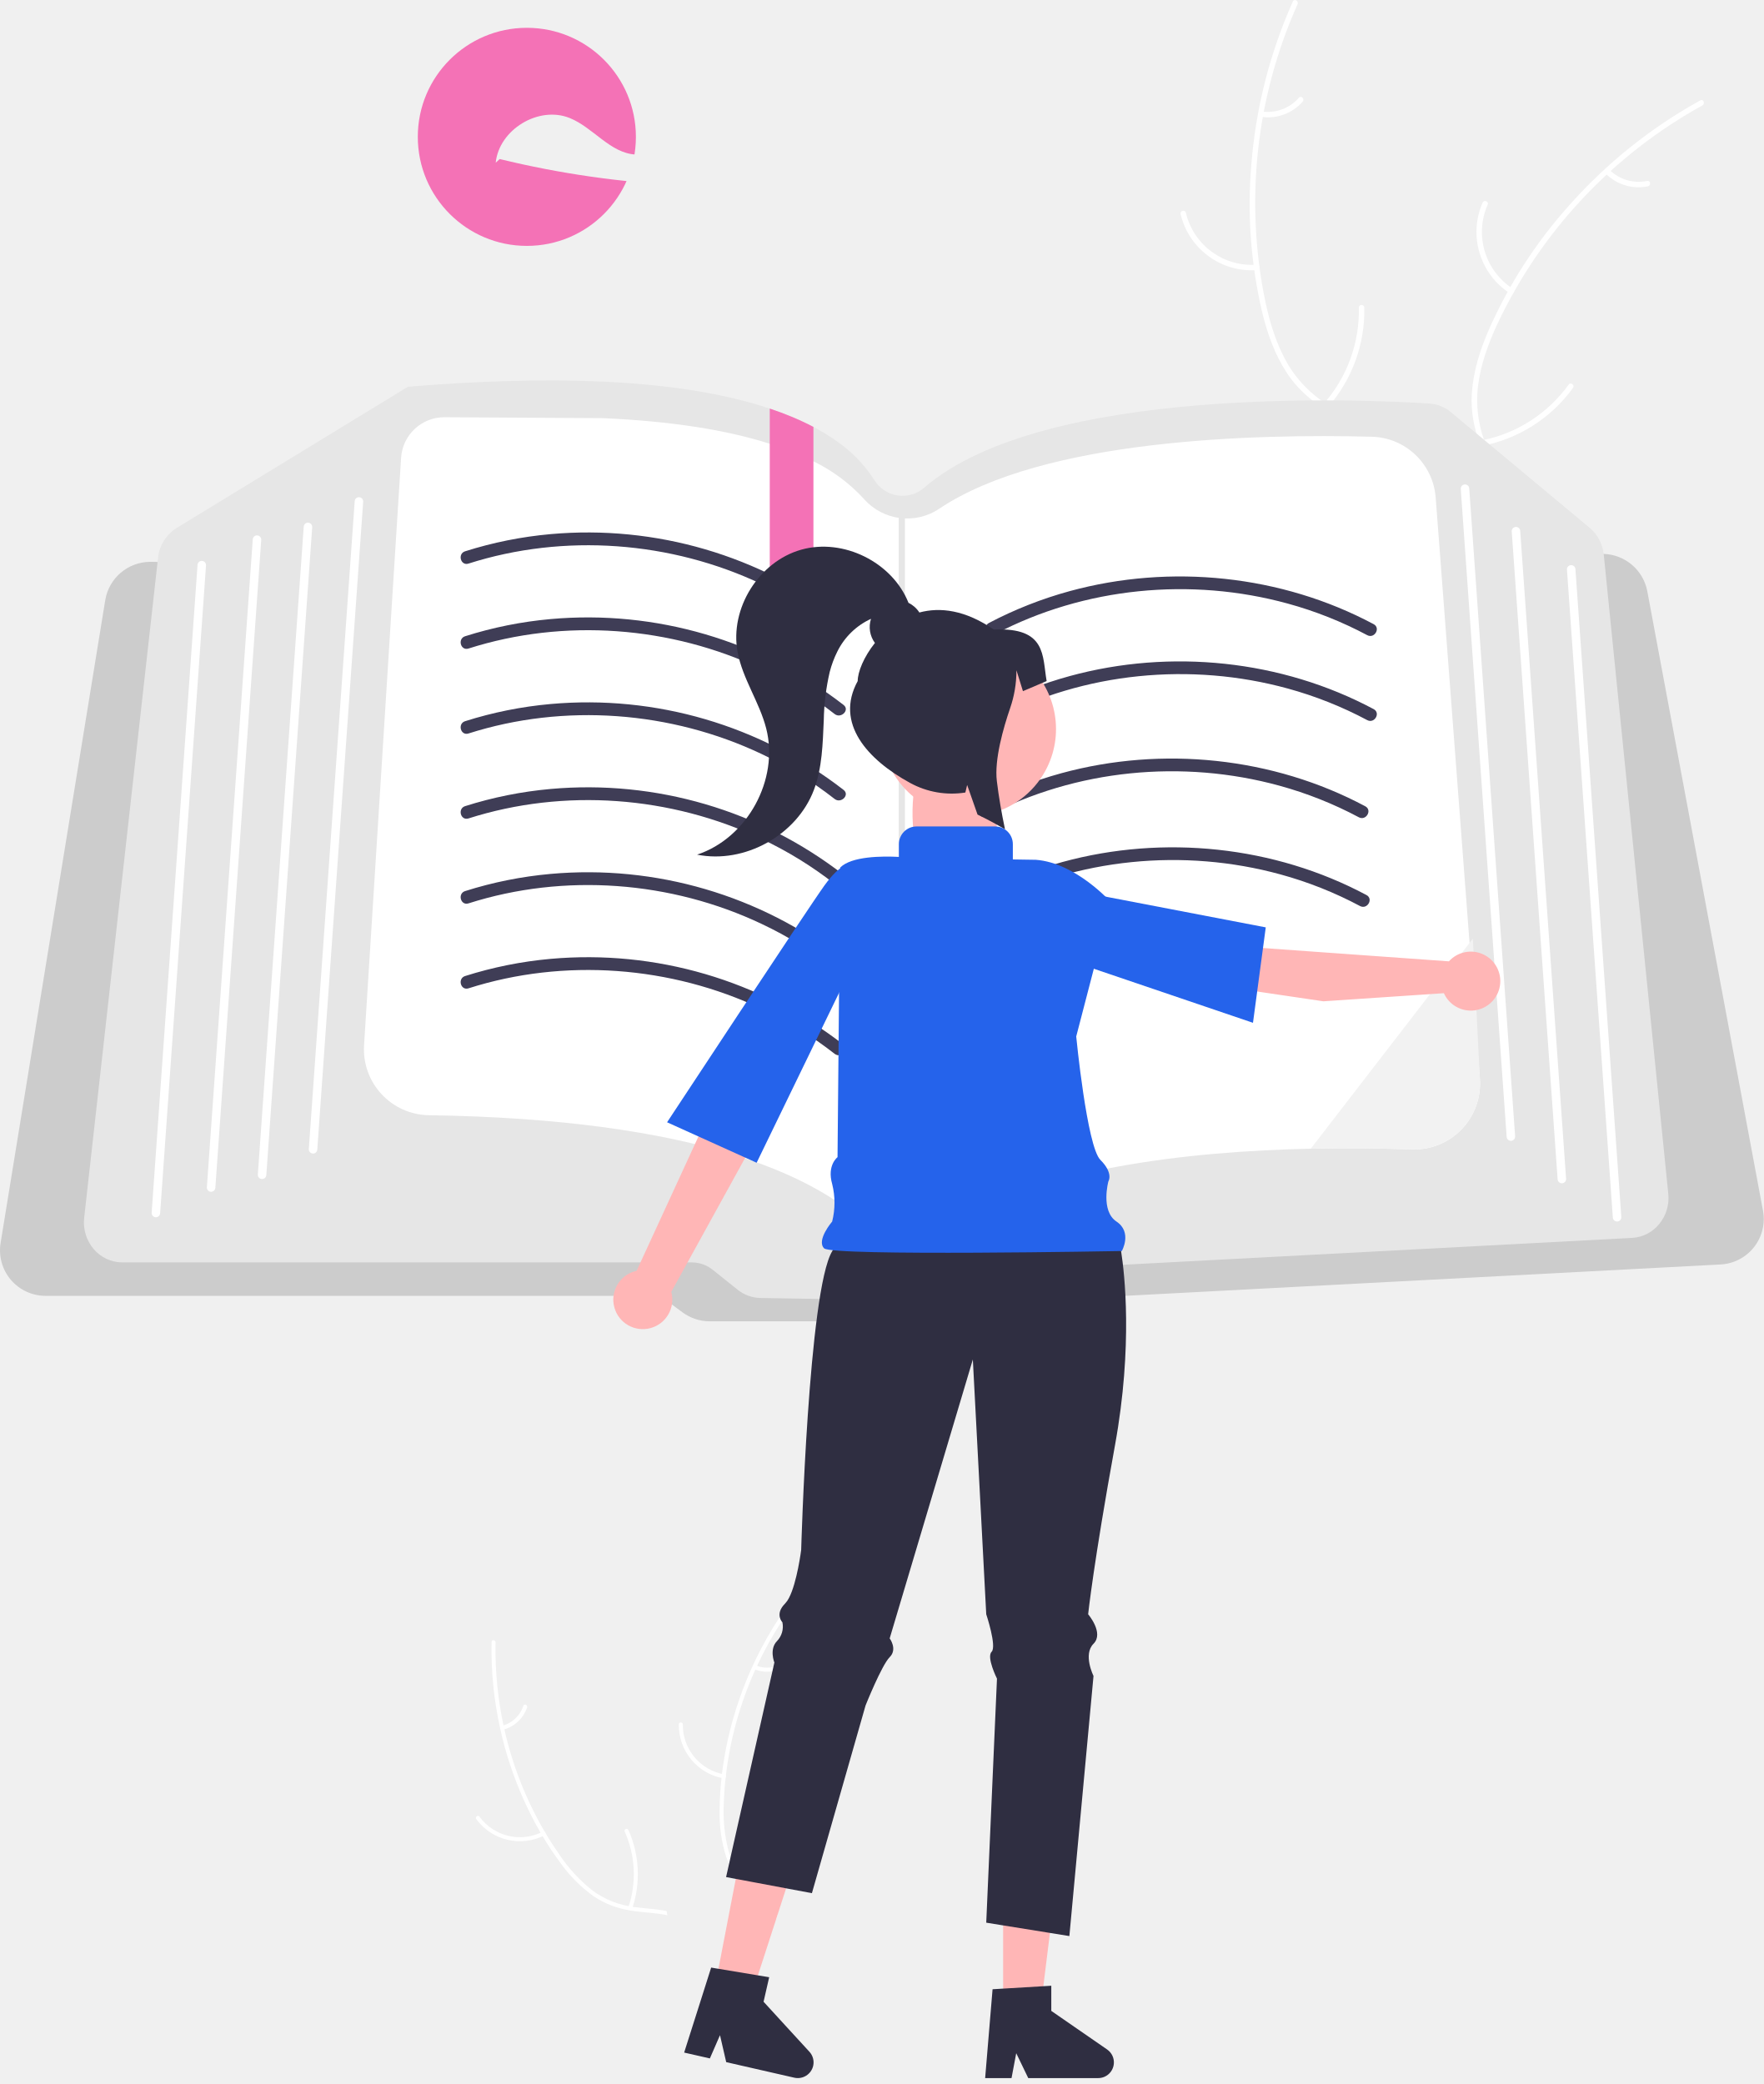
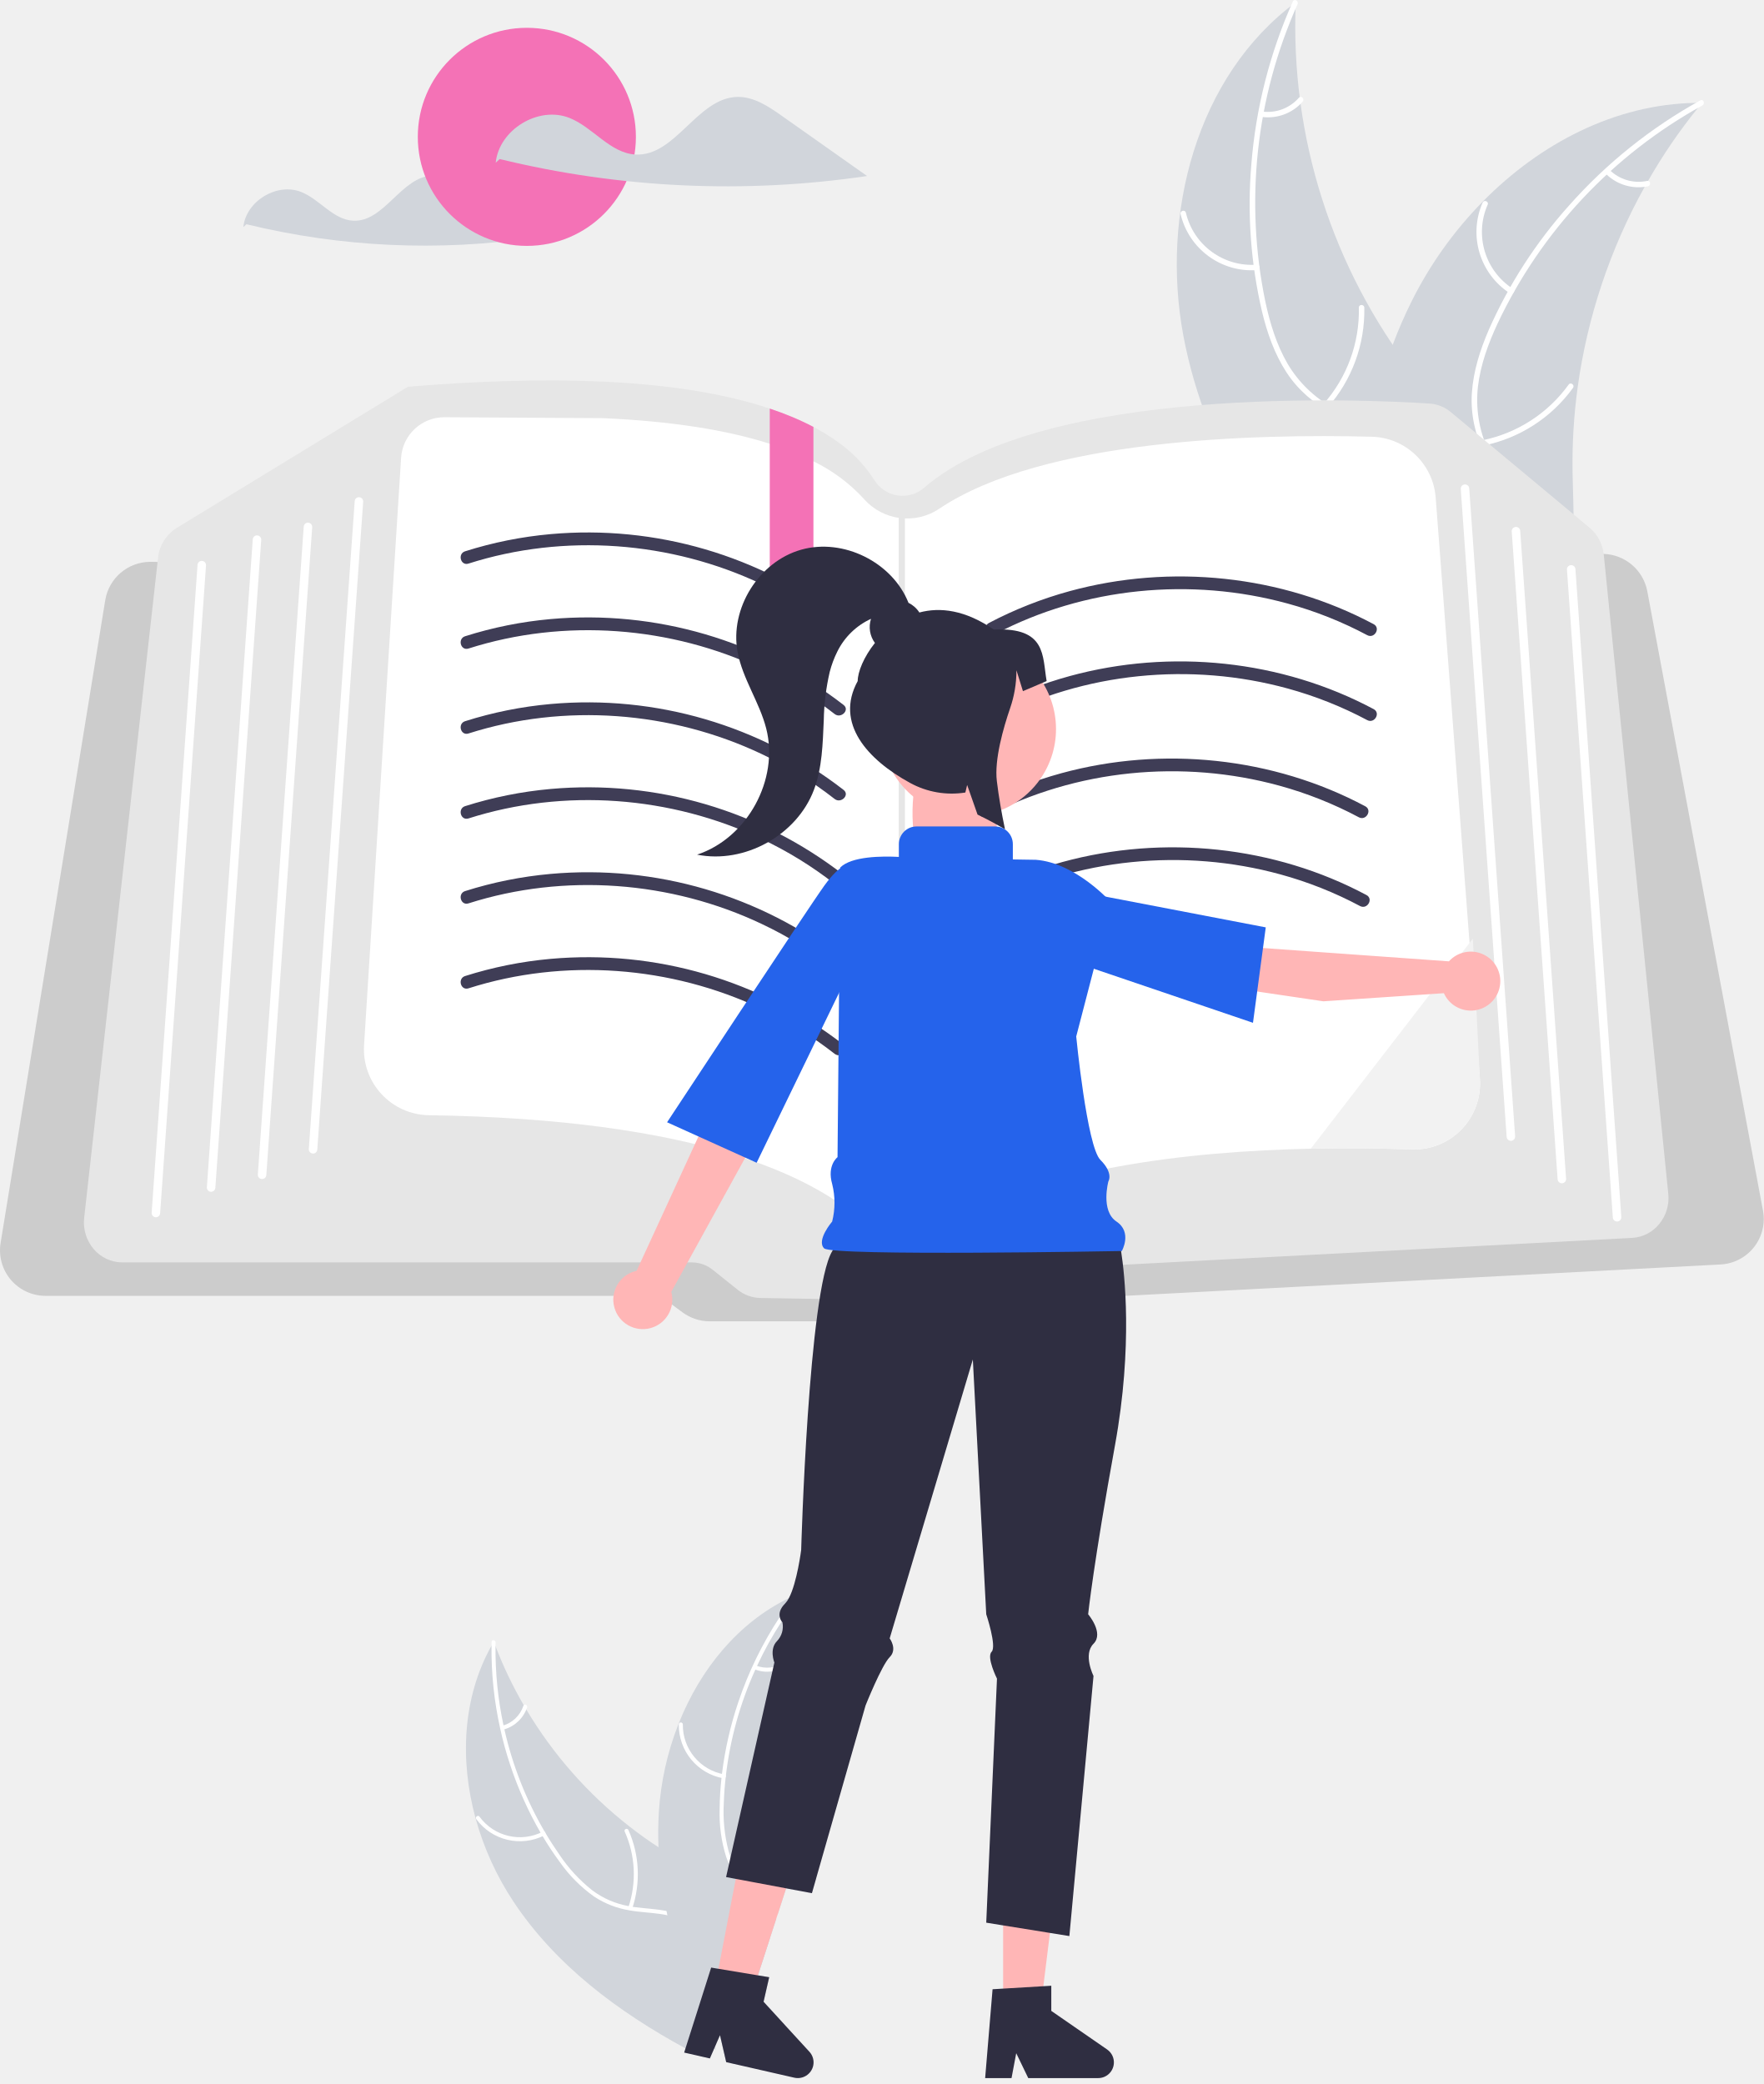
<svg xmlns="http://www.w3.org/2000/svg" width="588.141" height="694.97" data-name="Layer 1">
  <g>
-     <path id="svg_1" fill="#f0f0f0" d="m256.491,659.36l-1.87,8.18l0.45,0.49c-0.1,0.25 -0.2,0.5 -0.32,0.75a57.644,57.644 0 0 1 -3.4,6.52c-1.68,2.79 -3.56,5.48 -5.51,8.12c-1.07,1.46 -2.17,2.91 -3.27,4.35a1.207,1.207 0 0 1 -0.1,0.14a0.879,0.879 0 0 1 0.05,-0.15l-0.36,-0.08l-2.07,-8.98l-0.63,1.42l0,0.01l-1.02,2.35c0.08,0.43 0.16,0.85 0.26,1.27c-0.01,-0.01 -0.01,-0.03 -0.02,-0.04c-0.01,-0.01 -0.01,-0.01 -0.01,-0.02c-0.13,-0.28 -0.27,-0.55 -0.4,-0.83l-1.56,3.58l-3.16,-0.72c-1.66,-0.86 -3.32,-1.73 -4.97,-2.63c-22.54,-12.23 -43.41,-27.84 -57.46,-49.09a96.904,96.904 0 0 1 -12.51,-27.53c-5.33,-19.42 -4.41,-40.32 5.29,-57.67a0.01,0.01 0 0 1 0.01,-0.01q0.36,-0.66 0.75,-1.32c0.19,0.5 0.37,1 0.57,1.5l0,0.01a136.268,136.268 0 0 0 9.41,19.65c0.28,0.49 0.56,0.98 0.86,1.46a140.976,140.976 0 0 0 34.32,38.94a1.059,1.059 0 0 0 0.12,0.1a1.437,1.437 0 0 0 0.15,0.11q4.59,3.6 9.49,6.77l0,0.01c2.55,1.66 5.17,3.23 7.83,4.72c5.67,3.16 11.84,6.2 17.14,9.99c5.15,3.67 9.49,8.04 11.8,13.89c0.18,0.47 0.35,0.94 0.5,1.41l-4.12,12.71l3.76,0.62z" />
+     <path id="svg_1" fill="#d1d5db" d="m256.491,659.36l-1.87,8.18l0.45,0.49c-0.1,0.25 -0.2,0.5 -0.32,0.75a57.644,57.644 0 0 1 -3.4,6.52c-1.68,2.79 -3.56,5.48 -5.51,8.12c-1.07,1.46 -2.17,2.91 -3.27,4.35a1.207,1.207 0 0 1 -0.1,0.14a0.879,0.879 0 0 1 0.05,-0.15l-0.36,-0.08l-2.07,-8.98l-0.63,1.42l0,0.01l-1.02,2.35c0.08,0.43 0.16,0.85 0.26,1.27c-0.01,-0.01 -0.01,-0.03 -0.02,-0.04c-0.01,-0.01 -0.01,-0.01 -0.01,-0.02c-0.13,-0.28 -0.27,-0.55 -0.4,-0.83l-1.56,3.58l-3.16,-0.72c-1.66,-0.86 -3.32,-1.73 -4.97,-2.63c-22.54,-12.23 -43.41,-27.84 -57.46,-49.09a96.904,96.904 0 0 1 -12.51,-27.53c-5.33,-19.42 -4.41,-40.32 5.29,-57.67a0.01,0.01 0 0 1 0.01,-0.01q0.36,-0.66 0.75,-1.32c0.19,0.5 0.37,1 0.57,1.5l0,0.01a136.268,136.268 0 0 0 9.41,19.65c0.28,0.49 0.56,0.98 0.86,1.46a140.976,140.976 0 0 0 34.32,38.94a1.059,1.059 0 0 0 0.12,0.1a1.437,1.437 0 0 0 0.15,0.11q4.59,3.6 9.49,6.77l0,0.01c2.55,1.66 5.17,3.23 7.83,4.72c5.67,3.16 11.84,6.2 17.14,9.99c5.15,3.67 9.49,8.04 11.8,13.89c0.18,0.47 0.35,0.94 0.5,1.41l-4.12,12.71l3.76,0.62z" />
    <path id="svg_2" fill="#fff" d="m239.461,680.12l0,0.01l-1.02,2.35c-1.54,-8.56 0.29,-17.61 -0.98,-26.28c-0.14,-0.97 -0.32,-1.94 -0.55,-2.9c-1.3,-5.48 -4.27,-10.61 -9.55,-13.06a21.848,21.848 0 0 0 -4.82,-1.55c-3.28,-0.7 -6.7,-0.85 -10.01,-1.24c-0.83,-0.1 -1.65,-0.21 -2.45,-0.36a30.089,30.089 0 0 1 -11.98,-4.63a47.72,47.72 0 0 1 -11.4,-11.46a102.333,102.333 0 0 1 -5.75,-8.66c-0.24,-0.38 -0.46,-0.77 -0.69,-1.16a121.345,121.345 0 0 1 -10.13,-22.6a118.532,118.532 0 0 1 -3.36,-12.24a121.368,121.368 0 0 1 -2.87,-27.54a0.01,0.01 0 0 1 0.01,-0.01c-0.01,-0.42 0,-0.84 0.01,-1.26c0.02,-0.86 1.35,-0.67 1.33,0.19c-0.01,0.42 -0.02,0.83 -0.02,1.25l0,0.01a120.888,120.888 0 0 0 2.67,26.4c0.1,0.44 0.2,0.88 0.29,1.32a119.712,119.712 0 0 0 13.47,34.19c0.07,0.12 0.14,0.24 0.22,0.36c1.45,2.47 3.01,4.87 4.65,7.22a51.898,51.898 0 0 0 10.98,11.92a28.666,28.666 0 0 0 12.16,5.27c0.44,0.08 0.88,0.16 1.33,0.23c0.35,0.06 0.71,0.11 1.07,0.15c3.37,0.42 6.83,0.58 10.18,1.22a26.991,26.991 0 0 1 4.47,1.25a18.152,18.152 0 0 1 10.32,10.68a31.583,31.583 0 0 1 1.82,7.25c0.11,0.81 0.19,1.62 0.26,2.44l0,0.01c0.1,1.32 0.15,2.65 0.17,3.98c0.02,1.66 -0.01,3.32 -0.05,4.97a85.303,85.303 0 0 0 0.22,12.28z" />
    <path id="svg_3" fill="#fff" d="m181.52,612.06a18.018,18.018 0 0 1 -22.694,-5.416c-0.509,-0.699 0.554,-1.523 1.064,-0.822a16.684,16.684 0 0 0 21.121,4.995c0.769,-0.395 1.275,0.85 0.51,1.244l0,0z" />
    <path id="svg_4" fill="#fff" d="m209.54,636.06a34.728,34.728 0 0 0 -1.23,-25.279c-0.355,-0.79 0.889,-1.299 1.244,-0.51a36.123,36.123 0 0 1 1.226,26.308c-0.279,0.821 -1.517,0.297 -1.24,-0.519l0,0z" />
    <path id="svg_5" fill="#fff" d="m167.512,575.504a10.199,10.199 0 0 0 7.022,-6.659c0.268,-0.824 1.506,-0.3 1.24,0.519a11.429,11.429 0 0 1 -7.752,7.384a0.695,0.695 0 0 1 -0.877,-0.367a0.675,0.675 0 0 1 0.367,-0.877l-0,0z" />
-     <path id="svg_6" fill="#f0f0f0" d="m242.411,687.99c0.02,-0.03 0.04,-0.05 0.06,-0.08c-0.04,0.12 -0.08,0.24 -0.11,0.37l0.05,-0.29z" />
-     <path id="svg_7" fill="#f0f0f0" d="m272.141,626.43l-1.4,4.9l-8.6,-1.61l-2.85,8.79l-0.49,1.51l-1.95,6.01l-4.12,12.71l3.76,0.62l-1.87,8.18l0.45,0.49l0.14,0.15l0.93,1.02l5.66,6.18l-15.48,13.25l-2.48,-0.57l-1.27,-0.29a1.207,1.207 0 0 1 -0.1,0.14a0.879,0.879 0 0 1 0.05,-0.15l-0.36,-0.08l-2.07,-8.98l-0.63,1.42l0,0.01l-1.02,2.35c0.08,0.43 0.16,0.85 0.26,1.27c-0.01,-0.01 -0.01,-0.03 -0.02,-0.04c-0.01,-0.01 -0.01,-0.01 -0.01,-0.02c-0.13,-0.28 -0.27,-0.55 -0.4,-0.83c-1.98,-4.13 -3.87,-8.32 -5.62,-12.56a184.486,184.486 0 0 1 -10.11,-31.61c-0.1,-0.47 -0.21,-0.94 -0.29,-1.42l0,-0.01a131.234,131.234 0 0 1 -2.67,-21.24l0,-0.01a114.851,114.851 0 0 1 0.12,-11.73a96.392,96.392 0 0 1 6.57,-29.43c0.02,-0.05 0.04,-0.09 0.06,-0.14c7.13,-17.94 19.68,-33.5 36.74,-41.79c0.71,-0.36 1.44,-0.7 2.17,-1.02l0.02,0l0.01,-0.01c0.46,-0.2 0.91,-0.39 1.37,-0.59c-0.15,0.52 -0.31,1.04 -0.45,1.57a133.75,133.75 0 0 0 -4.32,21.35l0,0.01c-0.08,0.55 -0.15,1.12 -0.21,1.68l0,0.01a141.584,141.584 0 0 0 4.02,51.96c0.01,0.05 0.03,0.09 0.04,0.14a135.988,135.988 0 0 0 6.42,18.41z" />
+     <path id="svg_6" fill="#d1d5db" d="m242.411,687.99c0.02,-0.03 0.04,-0.05 0.06,-0.08c-0.04,0.12 -0.08,0.24 -0.11,0.37l0.05,-0.29z" />
+     <path id="svg_7" fill="#d1d5db" d="m272.141,626.43l-1.4,4.9l-8.6,-1.61l-2.85,8.79l-0.49,1.51l-1.95,6.01l-4.12,12.71l3.76,0.62l-1.87,8.18l0.45,0.49l0.14,0.15l0.93,1.02l5.66,6.18l-15.48,13.25l-2.48,-0.57l-1.27,-0.29a1.207,1.207 0 0 1 -0.1,0.14a0.879,0.879 0 0 1 0.05,-0.15l-0.36,-0.08l-2.07,-8.98l-0.63,1.42l0,0.01l-1.02,2.35c0.08,0.43 0.16,0.85 0.26,1.27c-0.01,-0.01 -0.01,-0.03 -0.02,-0.04c-0.01,-0.01 -0.01,-0.01 -0.01,-0.02c-0.13,-0.28 -0.27,-0.55 -0.4,-0.83c-1.98,-4.13 -3.87,-8.32 -5.62,-12.56a184.486,184.486 0 0 1 -10.11,-31.61c-0.1,-0.47 -0.21,-0.94 -0.29,-1.42l0,-0.01a131.234,131.234 0 0 1 -2.67,-21.24l0,-0.01a114.851,114.851 0 0 1 0.12,-11.73a96.392,96.392 0 0 1 6.57,-29.43c0.02,-0.05 0.04,-0.09 0.06,-0.14c7.13,-17.94 19.68,-33.5 36.74,-41.79c0.71,-0.36 1.44,-0.7 2.17,-1.02l0.02,0l0.01,-0.01c0.46,-0.2 0.91,-0.39 1.37,-0.59c-0.15,0.52 -0.31,1.04 -0.45,1.57a133.75,133.75 0 0 0 -4.32,21.35l0,0.01c-0.08,0.55 -0.15,1.12 -0.21,1.68l0,0.01a141.584,141.584 0 0 0 4.02,51.96c0.01,0.05 0.03,0.09 0.04,0.14a135.988,135.988 0 0 0 6.42,18.41z" />
    <path id="svg_8" fill="#fff" d="m256.141,669.2c-0.79,1.06 -1.6,2.09 -2.42,3.12c-0.79,0.99 -1.58,1.98 -2.37,2.98a57.418,57.418 0 0 0 -5.51,8.12a28.472,28.472 0 0 0 -2,4.64l-1.27,-0.29a1.207,1.207 0 0 1 -0.1,0.14a0.879,0.879 0 0 1 0.05,-0.15c2.33,-7.28 7.63,-12.92 12.23,-18.98c0.16,-0.2 0.31,-0.4 0.46,-0.6l0.93,1.02z" />
    <path id="svg_9" fill="#fff" d="m266.971,531.86c-0.26,0.33 -0.53,0.67 -0.78,1.01q-2.925,3.795 -5.53,7.83a117.992,117.992 0 0 0 -8.22,14.85c-0.19,0.4 -0.38,0.81 -0.56,1.22a119.263,119.263 0 0 0 -9.84,35.44c-0.02,0.12 -0.03,0.23 -0.04,0.35q-0.495,4.29 -0.64,8.61a51.782,51.782 0 0 0 1.59,16.12c0.2,0.69 0.42,1.37 0.66,2.03a27.345,27.345 0 0 0 2.25,4.65a27.923,27.923 0 0 0 2.14,3.09c0.47,0.6 0.96,1.19 1.48,1.76c0.3,0.33 0.61,0.66 0.92,0.99c0.26,0.25 0.51,0.51 0.77,0.76c2.7,2.62 5.68,5.05 8.12,7.94l-0.49,1.51c-2.35,-2.98 -5.38,-5.45 -8.11,-8.05a37.897,37.897 0 0 1 -4.66,-5.28c-0.18,-0.26 -0.37,-0.52 -0.54,-0.79a26.749,26.749 0 0 1 -2.39,-4.29c-0.34,-0.75 -0.65,-1.52 -0.93,-2.32a47.893,47.893 0 0 1 -2.2,-16a103.415,103.415 0 0 1 0.62,-10.39c0.04,-0.45 0.09,-0.89 0.15,-1.34a121.638,121.638 0 0 1 5.52,-24.14a122.66,122.66 0 0 1 13.76,-28.18q2.475,-3.765 5.25,-7.35c0.24,-0.33 0.49,-0.65 0.75,-0.98c0.53,-0.68 1.48,0.27 0.95,0.95z" />
    <path id="svg_10" fill="#fff" d="m241.217,593.026a18.018,18.018 0 0 1 -14.859,-17.988a0.673,0.673 0 0 1 1.344,-0.016a16.684,16.684 0 0 0 13.857,16.704c0.852,0.147 0.506,1.447 -0.341,1.3l-0,-0z" />
    <path id="svg_11" fill="#fff" d="m249.14,629.059a34.728,34.728 0 0 0 14.238,-20.924c0.192,-0.844 1.492,-0.502 1.3,0.341a36.123,36.123 0 0 1 -14.86,21.743c-0.716,0.487 -1.39,-0.676 -0.678,-1.161l-0,0z" />
    <path id="svg_12" fill="#fff" d="m252.042,555.405a10.199,10.199 0 0 0 9.616,-1.089c0.71,-0.496 1.383,0.668 0.678,1.161a11.429,11.429 0 0 1 -10.636,1.228a0.695,0.695 0 0 1 -0.479,-0.821a0.675,0.675 0 0 1 0.821,-0.479z" />
-     <path id="svg_13" fill="#f0f0f0" d="m394.6,111.928c-7.571,-40.52 4.349,-86.619 37.479,-111.145a189.922,189.922 0 0 0 39.593,124.238c10.634,13.63 23.881,27.683 23.47,44.966c-0.256,10.754 -6.072,20.772 -13.736,28.32c-7.665,7.548 -17.106,12.989 -26.435,18.346l-1.452,2.259c-27.346,-30.845 -51.348,-66.464 -58.919,-106.984z" />
+     <path id="svg_13" fill="#d1d5db" d="m394.6,111.928c-7.571,-40.52 4.349,-86.619 37.479,-111.145a189.922,189.922 0 0 0 39.593,124.238c10.634,13.63 23.881,27.683 23.47,44.966c-0.256,10.754 -6.072,20.772 -13.736,28.32c-7.665,7.548 -17.106,12.989 -26.435,18.346l-1.452,2.259c-27.346,-30.845 -51.348,-66.464 -58.919,-106.984z" />
    <path id="svg_14" fill="#fff" d="m432.682,1.402a162.333,162.333 0 0 0 -10.717,99.3c1.533,7.147 3.71,14.264 7.402,20.614a40.094,40.094 0 0 0 15.147,14.692c5.782,3.341 12.082,6.088 16.951,10.776c5.132,4.941 7.417,11.685 7.227,18.732c-0.233,8.621 -3.55,16.645 -7.067,24.378c-3.904,8.586 -8.096,17.443 -7.842,27.097c0.031,1.17 -1.786,1.149 -1.817,-0.019c-0.441,-16.796 11.702,-30.284 14.408,-46.4c1.263,-7.52 0.266,-15.466 -5.021,-21.295c-4.623,-5.097 -11.118,-7.936 -17.001,-11.268c-6.177,-3.499 -11.436,-7.821 -15.345,-13.813c-3.999,-6.13 -6.459,-13.177 -8.168,-20.253a157.491,157.491 0 0 1 -3.57,-49.094a165.211,165.211 0 0 1 13.853,-54.379c0.476,-1.065 2.032,-0.124 1.559,0.933l0,0z" />
    <path id="svg_15" fill="#fff" d="m419.094,90.078a24.355,24.355 0 0 1 -25.409,-18.681c-0.266,-1.138 1.491,-1.604 1.757,-0.465a22.552,22.552 0 0 0 23.671,17.329c1.166,-0.088 1.14,1.73 -0.019,1.817l-0,0z" />
    <path id="svg_16" fill="#fff" d="m441.36,134.7a46.942,46.942 0 0 0 11.766,-32.123c-0.027,-1.17 1.79,-1.149 1.817,0.019a48.827,48.827 0 0 1 -12.312,33.402c-0.778,0.875 -2.045,-0.428 -1.271,-1.298l0,-0z" />
    <path id="svg_17" fill="#fff" d="m420.882,37.192a13.786,13.786 0 0 0 12.247,-4.598c0.767,-0.885 2.033,0.419 1.271,1.298a15.448,15.448 0 0 1 -13.537,5.117a0.939,0.939 0 0 1 -0.899,-0.918a0.913,0.913 0 0 1 0.918,-0.899l0,0z" />
-     <path id="svg_18" fill="#f0f0f0" d="m567.562,34.298c-0.463,0.566 -0.926,1.132 -1.386,1.713a181.556,181.556 0 0 0 -16.617,24.316c-0.387,0.654 -0.77,1.323 -1.137,1.988a191.4,191.4 0 0 0 -22.333,66.835a185.874,185.874 0 0 0 -1.704,28.19c0.205,13.018 1.462,27.117 -2.528,39.09a31.886,31.886 0 0 1 -1.436,3.676l-64.034,20.402c-0.169,-0.027 -0.334,-0.039 -0.503,-0.065l-2.519,0.931c-0.042,-0.486 -0.074,-0.99 -0.116,-1.476c-0.025,-0.282 -0.036,-0.568 -0.062,-0.849c-0.012,-0.189 -0.024,-0.379 -0.046,-0.549c-0.004,-0.063 -0.008,-0.126 -0.008,-0.175c-0.022,-0.17 -0.024,-0.33 -0.042,-0.486c-0.19,-2.82 -0.367,-5.644 -0.513,-8.478c-0.005,-0.015 -0.005,-0.015 0.005,-0.034c-1.099,-21.584 -0.406,-43.45 3.584,-64.515c0.12,-0.634 0.235,-1.282 0.385,-1.925a177.365,177.365 0 0 1 7.844,-27.861a156.799,156.799 0 0 1 6.323,-14.551a130.389,130.389 0 0 1 23.669,-33.193c19.103,-19.443 44.212,-32.561 71.117,-32.974c0.688,-0.01 1.363,-0.016 2.056,-0.011z" />
+     <path id="svg_18" fill="#d1d5db" d="m567.562,34.298c-0.463,0.566 -0.926,1.132 -1.386,1.713a181.556,181.556 0 0 0 -16.617,24.316c-0.387,0.654 -0.77,1.323 -1.137,1.988a191.4,191.4 0 0 0 -22.333,66.835a185.874,185.874 0 0 0 -1.704,28.19c0.205,13.018 1.462,27.117 -2.528,39.09a31.886,31.886 0 0 1 -1.436,3.676l-64.034,20.402c-0.169,-0.027 -0.334,-0.039 -0.503,-0.065l-2.519,0.931c-0.042,-0.486 -0.074,-0.99 -0.116,-1.476c-0.025,-0.282 -0.036,-0.568 -0.062,-0.849c-0.012,-0.189 -0.024,-0.379 -0.046,-0.549c-0.004,-0.063 -0.008,-0.126 -0.008,-0.175c-0.022,-0.17 -0.024,-0.33 -0.042,-0.486c-0.19,-2.82 -0.367,-5.644 -0.513,-8.478c-0.005,-0.015 -0.005,-0.015 0.005,-0.034c-1.099,-21.584 -0.406,-43.45 3.584,-64.515c0.12,-0.634 0.235,-1.282 0.385,-1.925a177.365,177.365 0 0 1 7.844,-27.861a156.799,156.799 0 0 1 6.323,-14.551a130.389,130.389 0 0 1 23.669,-33.193c19.103,-19.443 44.212,-32.561 71.117,-32.974c0.688,-0.01 1.363,-0.016 2.056,-0.011z" />
    <path id="svg_19" fill="#fff" d="m567.677,35.157a162.333,162.333 0 0 0 -68.342,72.833c-3.079,6.63 -5.626,13.623 -6.501,20.916a40.094,40.094 0 0 0 3.248,20.85c2.605,6.148 5.981,12.136 7.046,18.81c1.123,7.035 -1.113,13.796 -5.507,19.307c-5.377,6.743 -12.856,11.152 -20.319,15.21c-8.287,4.505 -16.966,9.053 -22.576,16.914c-0.68,0.952 -2.118,-0.158 -1.439,-1.109c9.76,-13.676 27.577,-17.135 39.44,-28.374c5.536,-5.244 9.524,-12.188 8.813,-20.026c-0.622,-6.853 -4.099,-13.031 -6.79,-19.233c-2.826,-6.513 -4.423,-13.13 -3.936,-20.268c0.498,-7.302 2.776,-14.409 5.673,-21.089a157.491,157.491 0 0 1 26.707,-41.348a165.211,165.211 0 0 1 43.801,-35.078c1.021,-0.563 1.697,1.124 0.683,1.684l-0,0z" />
    <path id="svg_20" fill="#fff" d="m503.438,97.779a24.355,24.355 0 0 1 -9.041,-30.214c0.473,-1.069 2.156,-0.383 1.682,0.687a22.552,22.552 0 0 0 8.467,28.088c0.984,0.632 -0.131,2.067 -1.109,1.439l0,0z" />
    <path id="svg_21" fill="#fff" d="m494.351,146.813a46.942,46.942 0 0 0 28.735,-18.565c0.683,-0.95 2.121,0.16 1.439,1.109a48.827,48.827 0 0 1 -29.941,19.257c-1.149,0.23 -1.376,-1.573 -0.233,-1.802l-0,0z" />
    <path id="svg_22" fill="#fff" d="m536.706,56.629a13.786,13.786 0 0 0 12.547,3.702c1.145,-0.245 1.371,1.559 0.233,1.802a15.449,15.449 0 0 1 -13.889,-4.065a0.939,0.939 0 0 1 -0.165,-1.274a0.913,0.913 0 0 1 1.274,-0.165l0,-0z" />
-     <path id="svg_23" fill="#f0f0f0" d="m156.076,63.522c-3.538,-2.498 -7.409,-5.102 -11.739,-4.998c-10.479,0.252 -16.129,15.614 -26.598,15.074c-6.676,-0.345 -11.108,-7.126 -17.324,-9.586c-8.093,-3.201 -18.391,3.06 -19.274,11.718l1.039,-0.951a250.932,250.932 0 0 0 96.135,4.441q-11.119,-7.849 -22.239,-15.698z" />
+     <path id="svg_23" fill="#d1d5db" d="m156.076,63.522c-3.538,-2.498 -7.409,-5.102 -11.739,-4.998c-10.479,0.252 -16.129,15.614 -26.598,15.074c-6.676,-0.345 -11.108,-7.126 -17.324,-9.586c-8.093,-3.201 -18.391,3.06 -19.274,11.718l1.039,-0.951a250.932,250.932 0 0 0 96.135,4.441q-11.119,-7.849 -22.239,-15.698z" />
    <circle id="svg_24" fill="#f472b6" r="36.363" cy="45.637" cx="175.683" />
-     <path id="svg_25" fill="#f0f0f0" d="m260.799,38.691c-4.509,-3.183 -9.443,-6.502 -14.961,-6.369c-13.355,0.321 -20.555,19.899 -33.896,19.21c-8.508,-0.439 -14.156,-9.082 -22.078,-12.216c-10.314,-4.08 -23.438,3.899 -24.563,14.933l1.325,-1.212a319.791,319.791 0 0 0 122.515,5.66q-14.171,-10.003 -28.342,-20.006z" />
+     <path id="svg_25" fill="#d1d5db" d="m260.799,38.691c-4.509,-3.183 -9.443,-6.502 -14.961,-6.369c-13.355,0.321 -20.555,19.899 -33.896,19.21c-8.508,-0.439 -14.156,-9.082 -22.078,-12.216c-10.314,-4.08 -23.438,3.899 -24.563,14.933l1.325,-1.212a319.791,319.791 0 0 0 122.515,5.66q-14.171,-10.003 -28.342,-20.006z" />
    <path id="svg_26" fill="#ccc" d="m587.883,403.719l-38.589,-206.619a15.305,15.305 0 0 0 -14.534,-12.385q-0.468,-0.01 -0.936,0l-26.288,0.943l-2.829,0.104l-13.12,0.472l-2.829,0.097l-8.439,0.305l-170.166,6.109c-0.257,0.014 -0.52,0.014 -0.777,0.007l-38.131,-0.797l-14.111,-0.291l-0.451,-0.007l-10.415,-0.222l-90.755,-1.886l-24.062,-0.506l-11.864,-0.243l-2.843,-0.062l-13.529,-0.277l-2.836,-0.062l-13.841,-0.284l-2.836,-0.062l-15.207,-0.319l-2.385,-0.049l-13.563,-0.284l-2.143,-0.042l-0.312,0a15.263,15.263 0 0 0 -14.992,12.745l-34.9,214.406a15.182,15.182 0 0 0 14.985,17.627l200.427,0a13.889,13.889 0 0 1 8.196,2.704l3.8,2.815a15.32,15.32 0 0 0 9.035,2.982l118.118,0a15.091,15.091 0 0 0 10.741,-4.452a13.778,13.778 0 0 1 9.014,-4.015l199.234,-10.498a15.183,15.183 0 0 0 14.132,-17.953l0,0z" />
    <path id="svg_27" fill="#e6e6e6" d="m556.304,398.102l-21.51,-213.11c-0.007,-0.09 -0.021,-0.187 -0.035,-0.277a13.533,13.533 0 0 0 -4.701,-8.744l-46.272,-38.547a12.276,12.276 0 0 0 -7.135,-2.85c-21.17,-1.359 -128.796,-6.393 -168.522,28.091a10.936,10.936 0 0 1 -8.89,2.552a11.136,11.136 0 0 1 -7.711,-5.173a45.57,45.57 0 0 0 -13.002,-13.258a69.163,69.163 0 0 0 -7.281,-4.417c-2.226,-1.172 -4.646,-2.309 -7.281,-3.405c-2.268,-0.943 -4.688,-1.851 -7.281,-2.718c-13.445,-4.493 -31.419,-7.85 -55.439,-8.973c-9.964,-0.472 -20.796,-0.534 -32.189,-0.194c-10.401,0.305 -21.454,0.936 -32.847,1.879l-0.166,0.007l-77.088,47.063a13.431,13.431 0 0 0 -6.248,9.958l-0.16,1.415l-24.478,218.712a13.718,13.718 0 0 0 3.155,10.408a12.585,12.585 0 0 0 9.562,4.466l189.942,0a11.178,11.178 0 0 1 6.941,2.462l8.293,6.643a12.539,12.539 0 0 0 7.607,2.76l83.516,1.366l0.201,0a12.454,12.454 0 0 0 6.026,-1.567l16.108,-8.945a11.121,11.121 0 0 1 4.785,-1.387l180.012,-9.507a12.512,12.512 0 0 0 9.077,-4.646a13.568,13.568 0 0 0 3.009,-10.062z" />
    <path id="svg_28" fill="#fff" d="m493.471,359.67l-2.52,-33.17l-10.63,-139.86l-1.58,-20.69a21.924,21.924 0 0 0 -21.36,-20.31c-38.95,-1 -109.48,0.76 -144.09,23.95a19.188,19.188 0 0 1 -25.11,-3.1a55.807,55.807 0 0 0 -16.94,-12.65a95.548,95.548 0 0 0 -14.56,-5.86q-21.975,-7.02 -55.46,-8.53l-52.98,-0.31l-0.09,0a14.442,14.442 0 0 0 -14.4,13.53l-2.3,36.37l-10.05,159.5a21.975,21.975 0 0 0 21.63,23.36c88.93,1.32 127.78,20.09 144.72,35.59a21.967,21.967 0 0 0 26.9,2.18c30.75,-20.14 81.87,-25.74 122.56,-26.61c12.46,-0.26 23.94,-0.09 33.56,0.25a21.974,21.974 0 0 0 22.7,-23.64z" />
    <path id="svg_29" fill="#fff" d="m51.985,405.933c-0.033,0 -0.068,-0.001 -0.101,-0.004a1.416,1.416 0 0 1 -1.313,-1.512l15.301,-216.053a1.399,1.399 0 0 1 1.512,-1.313a1.416,1.416 0 0 1 1.313,1.512l-15.301,216.053a1.415,1.415 0 0 1 -1.411,1.317z" />
    <path id="svg_30" fill="#fff" d="m70.398,397.434c-0.033,0 -0.068,-0.001 -0.101,-0.004a1.416,1.416 0 0 1 -1.313,-1.512l15.301,-216.053a1.399,1.399 0 0 1 1.512,-1.313a1.416,1.416 0 0 1 1.313,1.512l-15.301,216.053a1.415,1.415 0 0 1 -1.411,1.317z" />
    <path id="svg_31" fill="#fff" d="m87.395,393.185c-0.033,0 -0.068,-0.001 -0.101,-0.004a1.416,1.416 0 0 1 -1.313,-1.512l15.301,-216.053a1.399,1.399 0 0 1 1.512,-1.313a1.416,1.416 0 0 1 1.313,1.512l-15.301,216.053a1.415,1.415 0 0 1 -1.411,1.317z" />
    <path id="svg_32" fill="#fff" d="m104.392,384.687c-0.033,0 -0.068,-0.001 -0.101,-0.004a1.416,1.416 0 0 1 -1.313,-1.512l15.301,-216.053a1.399,1.399 0 0 1 1.512,-1.313a1.416,1.416 0 0 1 1.313,1.512l-15.301,216.053a1.415,1.415 0 0 1 -1.411,1.317z" />
    <path id="svg_33" fill="#fff" d="m539.228,407.349c0.033,0 0.068,-0.001 0.101,-0.004a1.416,1.416 0 0 0 1.313,-1.512l-15.301,-216.053a1.399,1.399 0 0 0 -1.512,-1.313a1.416,1.416 0 0 0 -1.313,1.512l15.301,216.053a1.415,1.415 0 0 0 1.411,1.317z" />
    <path id="svg_34" fill="#fff" d="m520.814,394.601c0.033,0 0.068,-0.001 0.101,-0.004a1.416,1.416 0 0 0 1.313,-1.512l-15.301,-216.053a1.399,1.399 0 0 0 -1.512,-1.313a1.416,1.416 0 0 0 -1.313,1.512l15.301,216.053a1.415,1.415 0 0 0 1.411,1.317z" />
    <path id="svg_35" fill="#fff" d="m503.817,380.437c0.033,0 0.068,-0.001 0.101,-0.004a1.416,1.416 0 0 0 1.313,-1.512l-15.301,-216.053a1.399,1.399 0 0 0 -1.512,-1.313a1.416,1.416 0 0 0 -1.313,1.512l15.301,216.053a1.415,1.415 0 0 0 1.411,1.317z" />
    <path id="svg_36" fill="#3f3d56" d="m156.216,187.946c31.927,-10.186 67.546,-7.489 97.792,6.861a128.767,128.767 0 0 1 24.302,14.968c2.127,1.67 5.155,-1.317 3.005,-3.005a139.187,139.187 0 0 0 -97.705,-28.652a133.698,133.698 0 0 0 -28.523,5.73c-2.595,0.828 -1.486,4.932 1.13,4.097l0,0z" />
    <path id="svg_37" fill="#3f3d56" d="m331.9,211.423c29.684,-15.602 65.23,-19.005 97.504,-10.148a128.52,128.52 0 0 1 26.512,10.541c2.412,1.287 4.561,-2.38 2.145,-3.669c-30.76,-16.413 -67.684,-20.192 -101.274,-11.042a133.657,133.657 0 0 0 -27.031,10.649c-2.422,1.273 -0.276,4.942 2.145,3.669l-0,0z" />
    <path id="svg_38" fill="#3f3d56" d="m331.9,239.751c29.684,-15.602 65.23,-19.005 97.504,-10.148a128.52,128.52 0 0 1 26.512,10.541c2.412,1.287 4.561,-2.38 2.145,-3.669c-30.76,-16.413 -67.684,-20.192 -101.274,-11.042a133.657,133.657 0 0 0 -27.031,10.649c-2.422,1.273 -0.276,4.942 2.145,3.669l-0,0z" />
    <path id="svg_42" fill="#fff" d="m379.713,313.455c-0.34,0.014 -0.666,0.028 -0.991,0.043c-2.365,-0.85 -4.787,-1.601 -7.238,-2.252c-1.587,-0.425 -3.201,-0.807 -4.816,-1.133c-1.827,-0.396 -3.668,-0.708 -5.51,-0.977a88.115,88.115 0 0 0 -10.581,-0.892a0.192,0.192 0 1 1 0,-0.382c0.453,0 0.906,0.014 1.346,0.043a88.233,88.233 0 0 1 10.595,1.034c1.827,0.297 3.654,0.651 5.468,1.048c1.643,0.368 3.286,0.779 4.901,1.232q3.463,0.977 6.827,2.238z" />
    <path id="svg_49" fill="#fff" d="m350.602,266.788l-0.573,0.415c0.194,-0.145 0.395,-0.281 0.602,-0.41l-0.029,-0.005z" />
    <path id="svg_52" fill="#3f3d56" d="m156.216,216.275c31.927,-10.186 67.546,-7.489 97.792,6.861a128.767,128.767 0 0 1 24.302,14.968c2.127,1.67 5.155,-1.317 3.005,-3.005a139.187,139.187 0 0 0 -97.705,-28.652a133.698,133.698 0 0 0 -28.523,5.73c-2.595,0.828 -1.486,4.932 1.13,4.097l0,0z" />
    <path id="svg_53" fill="#3f3d56" d="m156.216,244.603c31.927,-10.186 67.546,-7.489 97.792,6.861a128.767,128.767 0 0 1 24.302,14.968c2.127,1.67 5.155,-1.317 3.005,-3.005a139.187,139.187 0 0 0 -97.705,-28.652a133.698,133.698 0 0 0 -28.523,5.73c-2.595,0.828 -1.486,4.932 1.13,4.097l0,0z" />
    <path id="svg_54" fill="#3f3d56" d="m156.216,272.931c31.927,-10.186 67.546,-7.489 97.792,6.861a128.767,128.767 0 0 1 24.302,14.968c2.127,1.67 5.155,-1.317 3.005,-3.005a139.187,139.187 0 0 0 -97.705,-28.652a133.698,133.698 0 0 0 -28.523,5.73c-2.595,0.828 -1.486,4.932 1.13,4.097l0,0z" />
    <path id="svg_55" fill="#3f3d56" d="m156.216,301.259c31.927,-10.186 67.546,-7.489 97.792,6.861a128.767,128.767 0 0 1 24.302,14.968c2.127,1.67 5.155,-1.317 3.005,-3.005a139.187,139.187 0 0 0 -97.705,-28.652a133.698,133.698 0 0 0 -28.523,5.73c-2.595,0.828 -1.486,4.932 1.13,4.097l0,0z" />
    <path id="svg_56" fill="#3f3d56" d="m156.216,329.587c31.927,-10.186 67.546,-7.489 97.792,6.861a128.767,128.767 0 0 1 24.302,14.968c2.127,1.67 5.155,-1.317 3.005,-3.005a139.187,139.187 0 0 0 -97.705,-28.652a133.698,133.698 0 0 0 -28.523,5.73c-2.595,0.828 -1.486,4.932 1.13,4.097l0,-0z" />
    <path id="svg_57" fill="#f472b6" d="m271.245,142.368l0,79.397c0,1.352 -2.358,2.482 -5.54,2.788c-0.555,0.055 -1.137,0.083 -1.74,0.083a14.507,14.507 0 0 1 -5.145,-0.839a6.628,6.628 0 0 1 -0.888,-0.423c-0.791,-0.465 -1.248,-1.012 -1.248,-1.609l0,-85.52c2.593,0.867 5.013,1.775 7.281,2.718c2.635,1.096 5.055,2.233 7.281,3.405z" />
    <rect id="svg_58" fill="#e6e6e6" height="256.83" width="2.08" y="169.592" x="299.684" />
    <path id="svg_59" fill="#f2f2f2" d="m487.421,376.56a22.02,22.02 0 0 1 -16.65,6.75c-9.62,-0.34 -21.1,-0.51 -33.56,-0.25l-0.07,-0.06l54,-70l2.33,46.67a22.022,22.022 0 0 1 -6.05,16.89z" />
    <polygon id="svg_60" fill="#ffb6b6" points="352.991 621.21 350.111 644.59 347.911 662.36 347.031 669.53 334.511 669.53 334.511 663.16 334.501 642.08 334.501 621.21 352.991 621.21" />
    <polygon id="svg_61" fill="#ffb6b6" points="265.691 618.76 262.141 629.72 259.291 638.51 258.801 640.02 256.851 646.03 252.731 658.74 250.681 665.07 239.291 662.87 238.381 662.7 239.121 658.88 239.571 656.55 244.551 630.73 245.361 626.57 245.491 625.9 245.861 623.97 247.541 615.26 259.681 617.6 261.081 617.87 265.691 618.76" />
    <path id="svg_62" fill="#2f2e41" d="m371.801,481.98c-7.16,39.35 -8.95,56.34 -8.95,56.34s5.37,6.26 1.79,9.84s0,10.73 0,10.73l-8.05,86.75l-6.48,-1.05l-15.61,-2.51l-5.63,-0.91l3.58,-81.38s-3.58,-7.16 -1.79,-8.95c1.79,-1.79 -1.79,-12.52 -1.79,-12.52l-4.47,-84.96l-27.73,93.01s2.69,3.58 0,6.26c-2.68,2.68 -8.04,16.1 -8.04,16.1l-16.49,57.7l-1.4,4.9l-8.6,-1.61l-9.36,-1.76l-1.72,-0.32l-3.06,-0.58l-1.97,-0.37l-0.67,-0.12l-3.24,-0.61l0.98,-4.35l0.51,-2.29l13.95,-61.96l0.32,-1.43l0.34,-1.51s-1.79,-4.47 0.89,-7.16a6.988,6.988 0 0 0 1.79,-6.26a2.441,2.441 0 0 1 -0.24,-0.3a3.712,3.712 0 0 1 -0.64,-1.46c-0.24,-1.12 -0.03,-2.69 1.78,-4.5a7.636,7.636 0 0 0 1.27,-1.82c2.72,-5.15 4.09,-16.06 4.09,-16.06s2.42,-86.41 10.34,-99.61a4.269,4.269 0 0 1 1.29,-1.45c8.94,-5.36 94.79,0 94.79,0s0.12,0.62 0.31,1.8c1.03,6.63 3.98,31 -2.09,64.38z" />
    <path fill="#ffb6b6" d="m368.987,323.231l2.507,-15.101l46.163,7.769l65.496,4.686a9.837,9.837 0 1 1 -1.677,10.624l-40.17,2.703l-72.319,-10.681z" data-name="Path 2938" id="fa90ba82-4976-41ea-9b03-d8a96d925ef6-331" />
    <path fill="#2563eb" d="m334.481,312.779l3.259,-13.481s17.7,-3.258 31.694,-0.141l52.645,10.103l-4.261,31.823l-83.337,-28.305z" data-name="Path 2946" id="fb44d525-e05f-4433-9150-930b9a652ce4-332" />
    <path fill="#ffb6b6" d="m212.287,423.784l29.453,-63.984l21.494,-45.269l18.641,10.971l-58.031,105.323a9.837,9.837 0 1 1 -12.071,-6.917q0.255,-0.069 0.513,-0.125l-0,0.001z" data-name="Path 2948" id="ed2da19a-1c50-4597-bafc-ed19ebf50383-333" />
    <path fill="#2563eb" d="m297.23,295.135l-14.296,-6.559s-2.535,-0.88 -8.001,6.689s-52.491,78.991 -52.491,78.991l29.861,13.498l44.927,-92.619z" data-name="Path 2949" id="a46ff28a-e8a9-4d92-ab46-12a75733fdc3-334" />
    <path id="svg_63" fill="#2f2e41" d="m369.171,683.45l-18.61,-12.86l0,-8.39l-2.65,0.16l-13.4,0.8l-3.53,0.21l-2.44,29.22l-0.03,0.41l8.79,0l0.08,-0.41l1.49,-7.89l3.81,7.89l0.2,0.41l23.32,0a5.343,5.343 0 0 0 2.04,-0.41a5.237,5.237 0 0 0 0.93,-9.14l-0,-0z" />
    <path id="svg_64" fill="#2f2e41" d="m269.911,684.22l-8.11,-8.84l-5.66,-6.18l-0.93,-1.02l-0.14,-0.15l-0.45,-0.49l1.87,-8.18l-3.76,-0.62l-13.16,-2.19l-0.71,-0.11l-1.4,-0.24l-0.32,-0.05l-4.49,14.15l-4.07,12.79l-0.44,1.4l5.41,1.23l3.16,0.72l1.56,-3.58l0.17,-0.38l1.02,-2.35l0,-0.01l0.63,-1.42l2.07,8.98l0.36,0.08l0.05,0.01l1.27,0.29l2.48,0.57l17.34,3.96l1.23,0.28a5.262,5.262 0 0 0 6.27,-3.95a5.226,5.226 0 0 0 -1.25,-4.7z" />
    <path stroke="null" id="svg_71" fill="#ffb6b6" d="m330.807,285.079a14.092,29.057 0 0 1 -9.539,14.56c-0.223,0.1 -0.446,0.18 -0.674,0.25a14.125,29.125 0 1 1 10.214,-14.81z" />
    <path id="svg_72" fill="#3f3d56" d="m329.1,272.151c29.684,-15.602 65.23,-19.005 97.504,-10.148a128.52,128.52 0 0 1 26.512,10.541c2.412,1.287 4.561,-2.38 2.145,-3.669c-30.76,-16.413 -67.684,-20.192 -101.274,-11.042a133.657,133.657 0 0 0 -27.031,10.649c-2.422,1.273 -0.276,4.942 2.145,3.669l-0,0z" />
    <path id="svg_65" fill="#ffb6b6" d="m348.571,257.079a29.057,29.057 0 0 1 -19.67,14.56c-0.46,0.1 -0.92,0.18 -1.39,0.25a29.125,29.125 0 1 1 21.06,-14.81z" />
    <path id="svg_66" fill="#2f2e41" d="m331.39,209.949c-9.53,-6.554 -17.922,-7.552 -24.815,-5.694a9.062,9.062 0 0 0 -3.625,-3.219c-5.376,-13.547 -21.738,-21.683 -35.78,-17.728c-14.132,3.981 -23.883,19.635 -21.224,34.074c1.648,8.95 7.281,16.701 9.546,25.515c4.386,17.063 -6.313,36.608 -23.05,42.108c15.847,3.182 33.29,-6.498 38.975,-21.628c2.761,-7.349 2.928,-15.373 3.279,-23.216a76.969,76.969 0 0 1 1.979,-16.076a34.349,34.349 0 0 1 2.558,-6.845a23.424,23.424 0 0 1 11.21,-10.876a8.941,8.941 0 0 0 1.306,8.049c-3.716,4.655 -5.739,9.69 -5.739,12.705c-7.72,14.11 3.32,26.23 17.43,33.95a28.908,28.908 0 0 0 18.47,3.22l0.59,-2.52l0.8,2.27l2.67,7.61q4.62,2.235 9.16,4.9c-1.15,-5.4 -2.08,-10.79 -2.72,-16.06c-0.886,-7.173 2.203,-17.851 4.432,-24.345a38.331,38.331 0 0 0 2.099,-12.44l0,-0.185l2.17,6.97l7.9,-3.37c-1.47,-8.43 0,-18 -17.62,-17.17z" />
    <path id="svg_73" fill="#3f3d56" d="m329.5,301.751c29.684,-15.602 65.23,-19.005 97.504,-10.148a128.52,128.52 0 0 1 26.512,10.541c2.412,1.287 4.561,-2.38 2.145,-3.669c-30.76,-16.413 -67.684,-20.192 -101.274,-11.042a133.657,133.657 0 0 0 -27.031,10.649c-2.422,1.273 -0.276,4.942 2.145,3.669l-0,0z" />
    <path id="svg_67" fill="#2563eb" d="m277.493,407.353a25.548,25.548 0 0 0 0,-12.52c-1.789,-6.26 1.789,-8.943 1.789,-8.943l0.894,-96.585c3.778,-3.778 13.901,-3.84 19.564,-3.546l0,-4.253a5.906,5.906 0 0 1 5.906,-5.906l26.189,0a5.906,5.906 0 0 1 5.906,5.906l0,5.098l7.681,0.121c13.376,0.996 25.079,14.206 25.079,14.206l-11.626,44.715s3.577,36.666 8.049,41.138c4.472,4.471 2.683,7.154 2.683,7.154s-2.683,9.837 2.683,13.415c5.366,3.577 1.789,9.837 1.789,9.837s-96.585,1.789 -99.268,-0.894c-2.683,-2.683 2.683,-8.943 2.683,-8.943z" />
  </g>
</svg>
